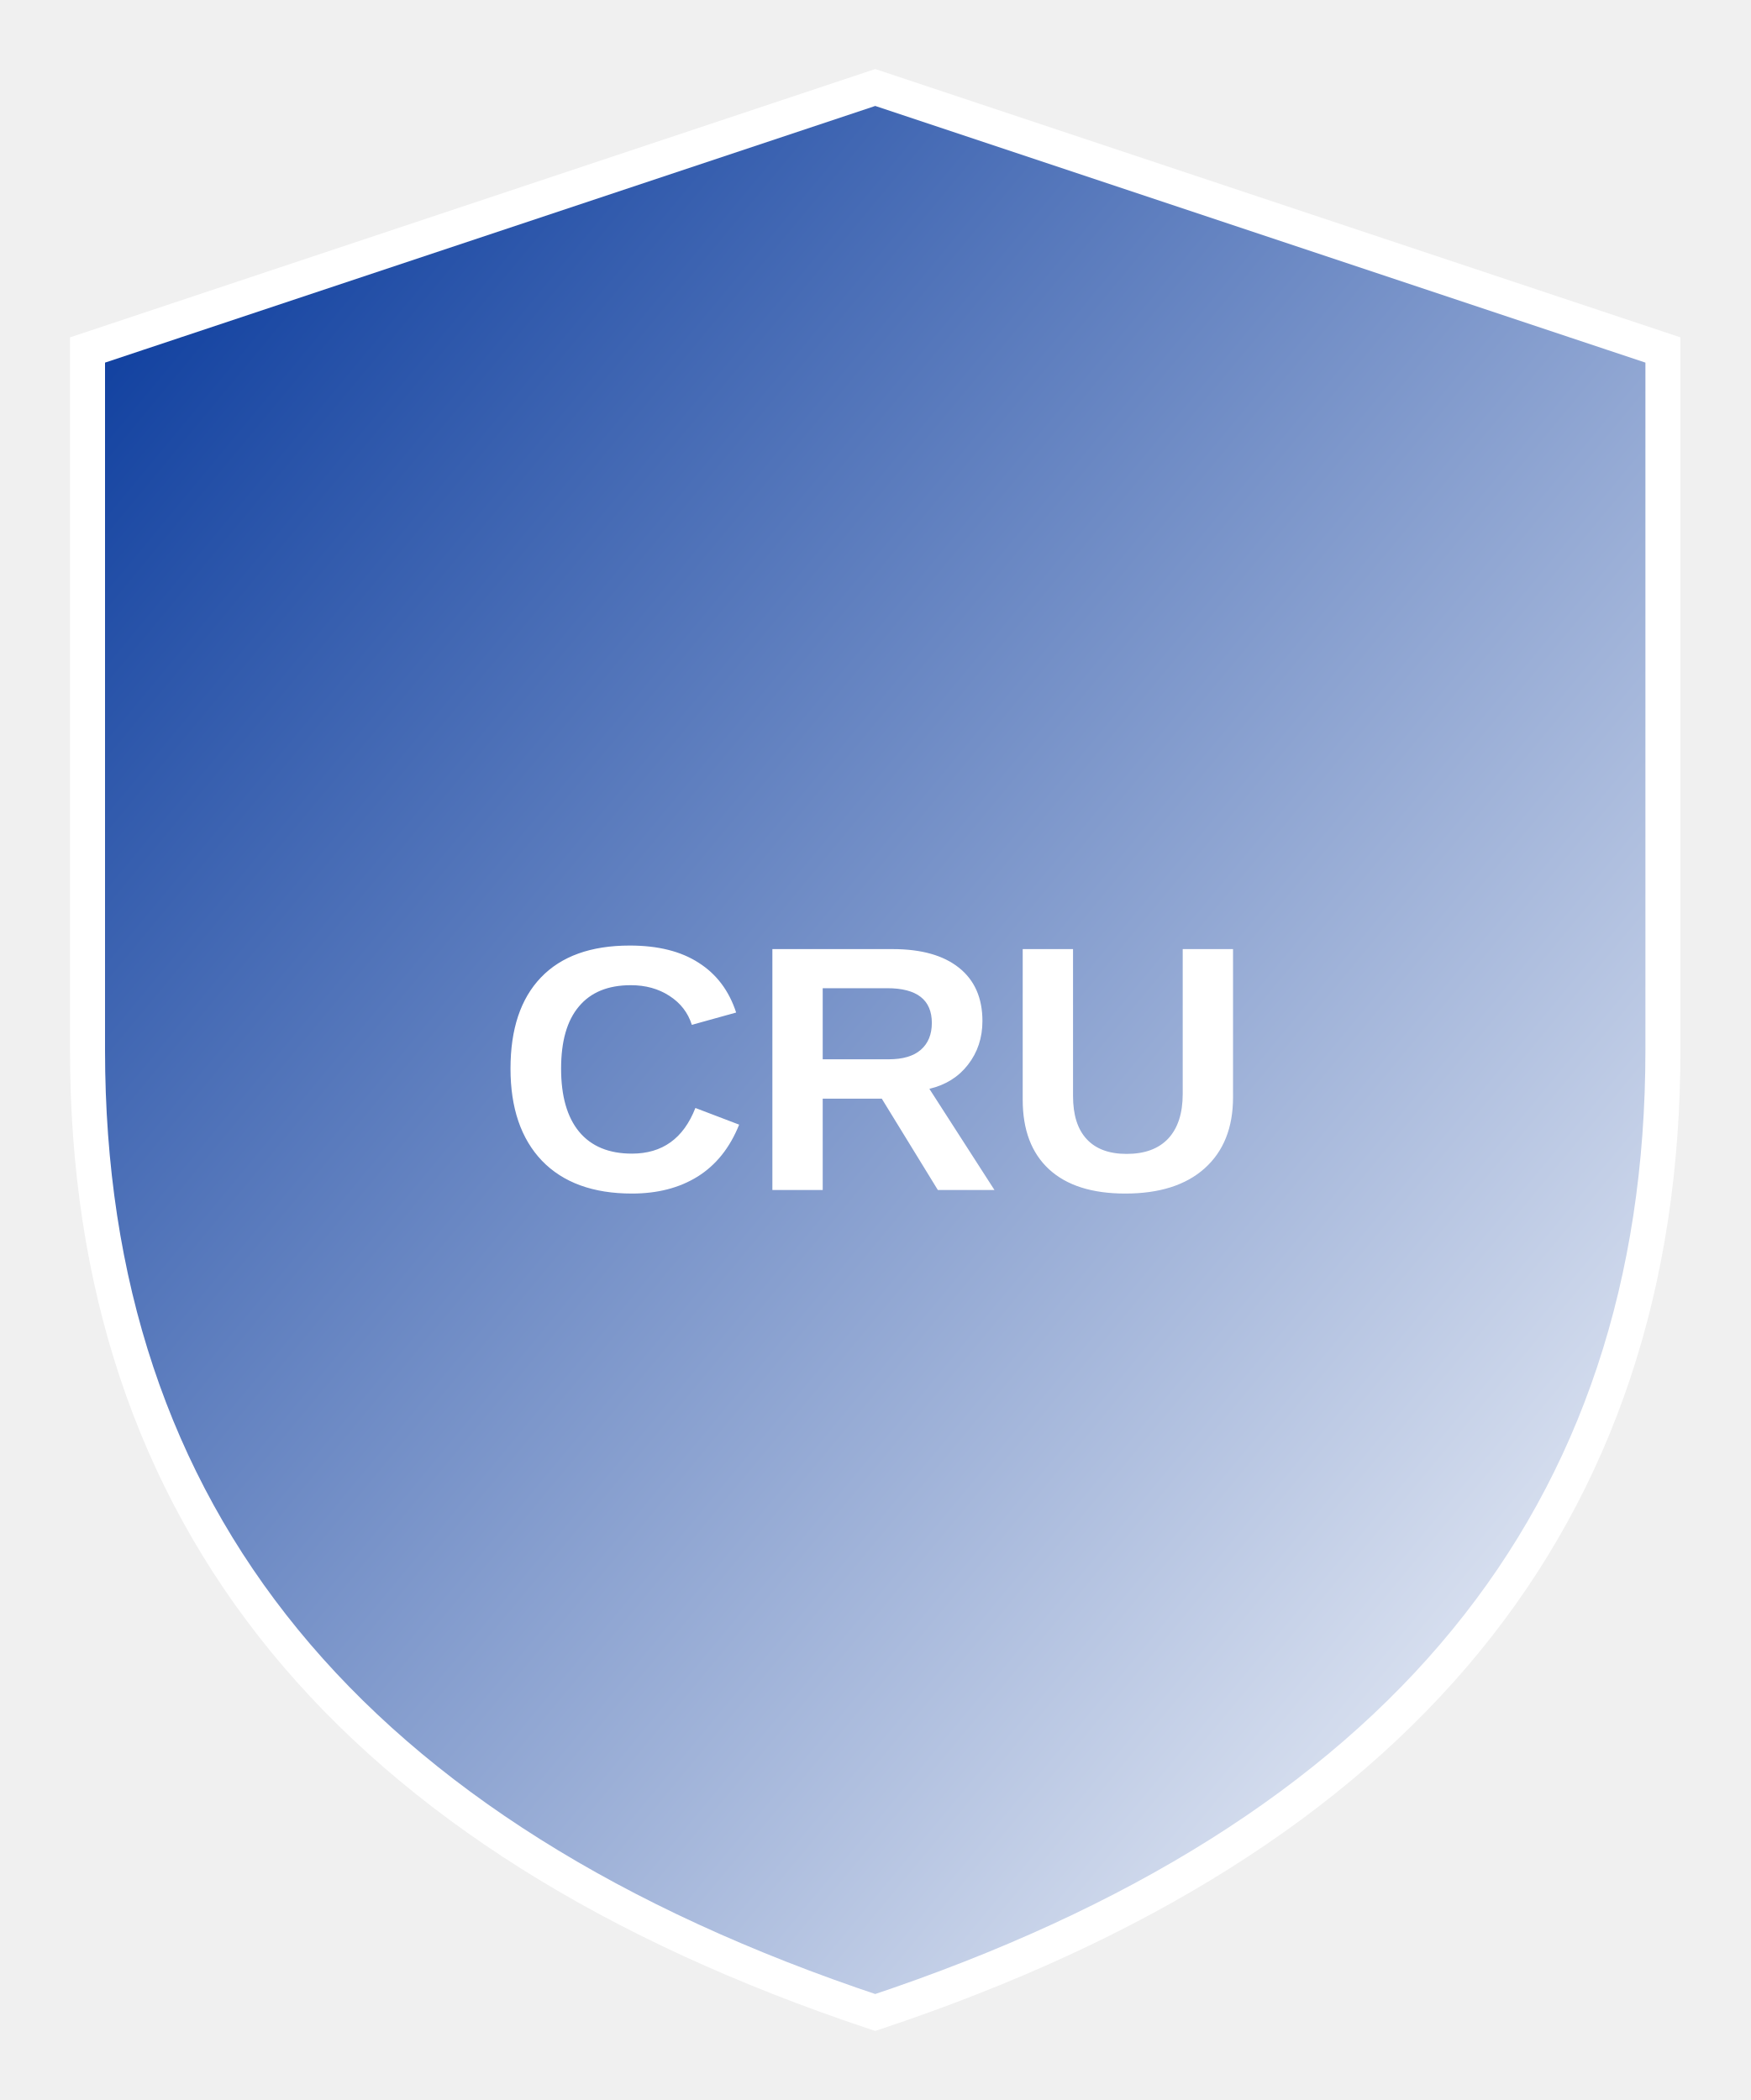
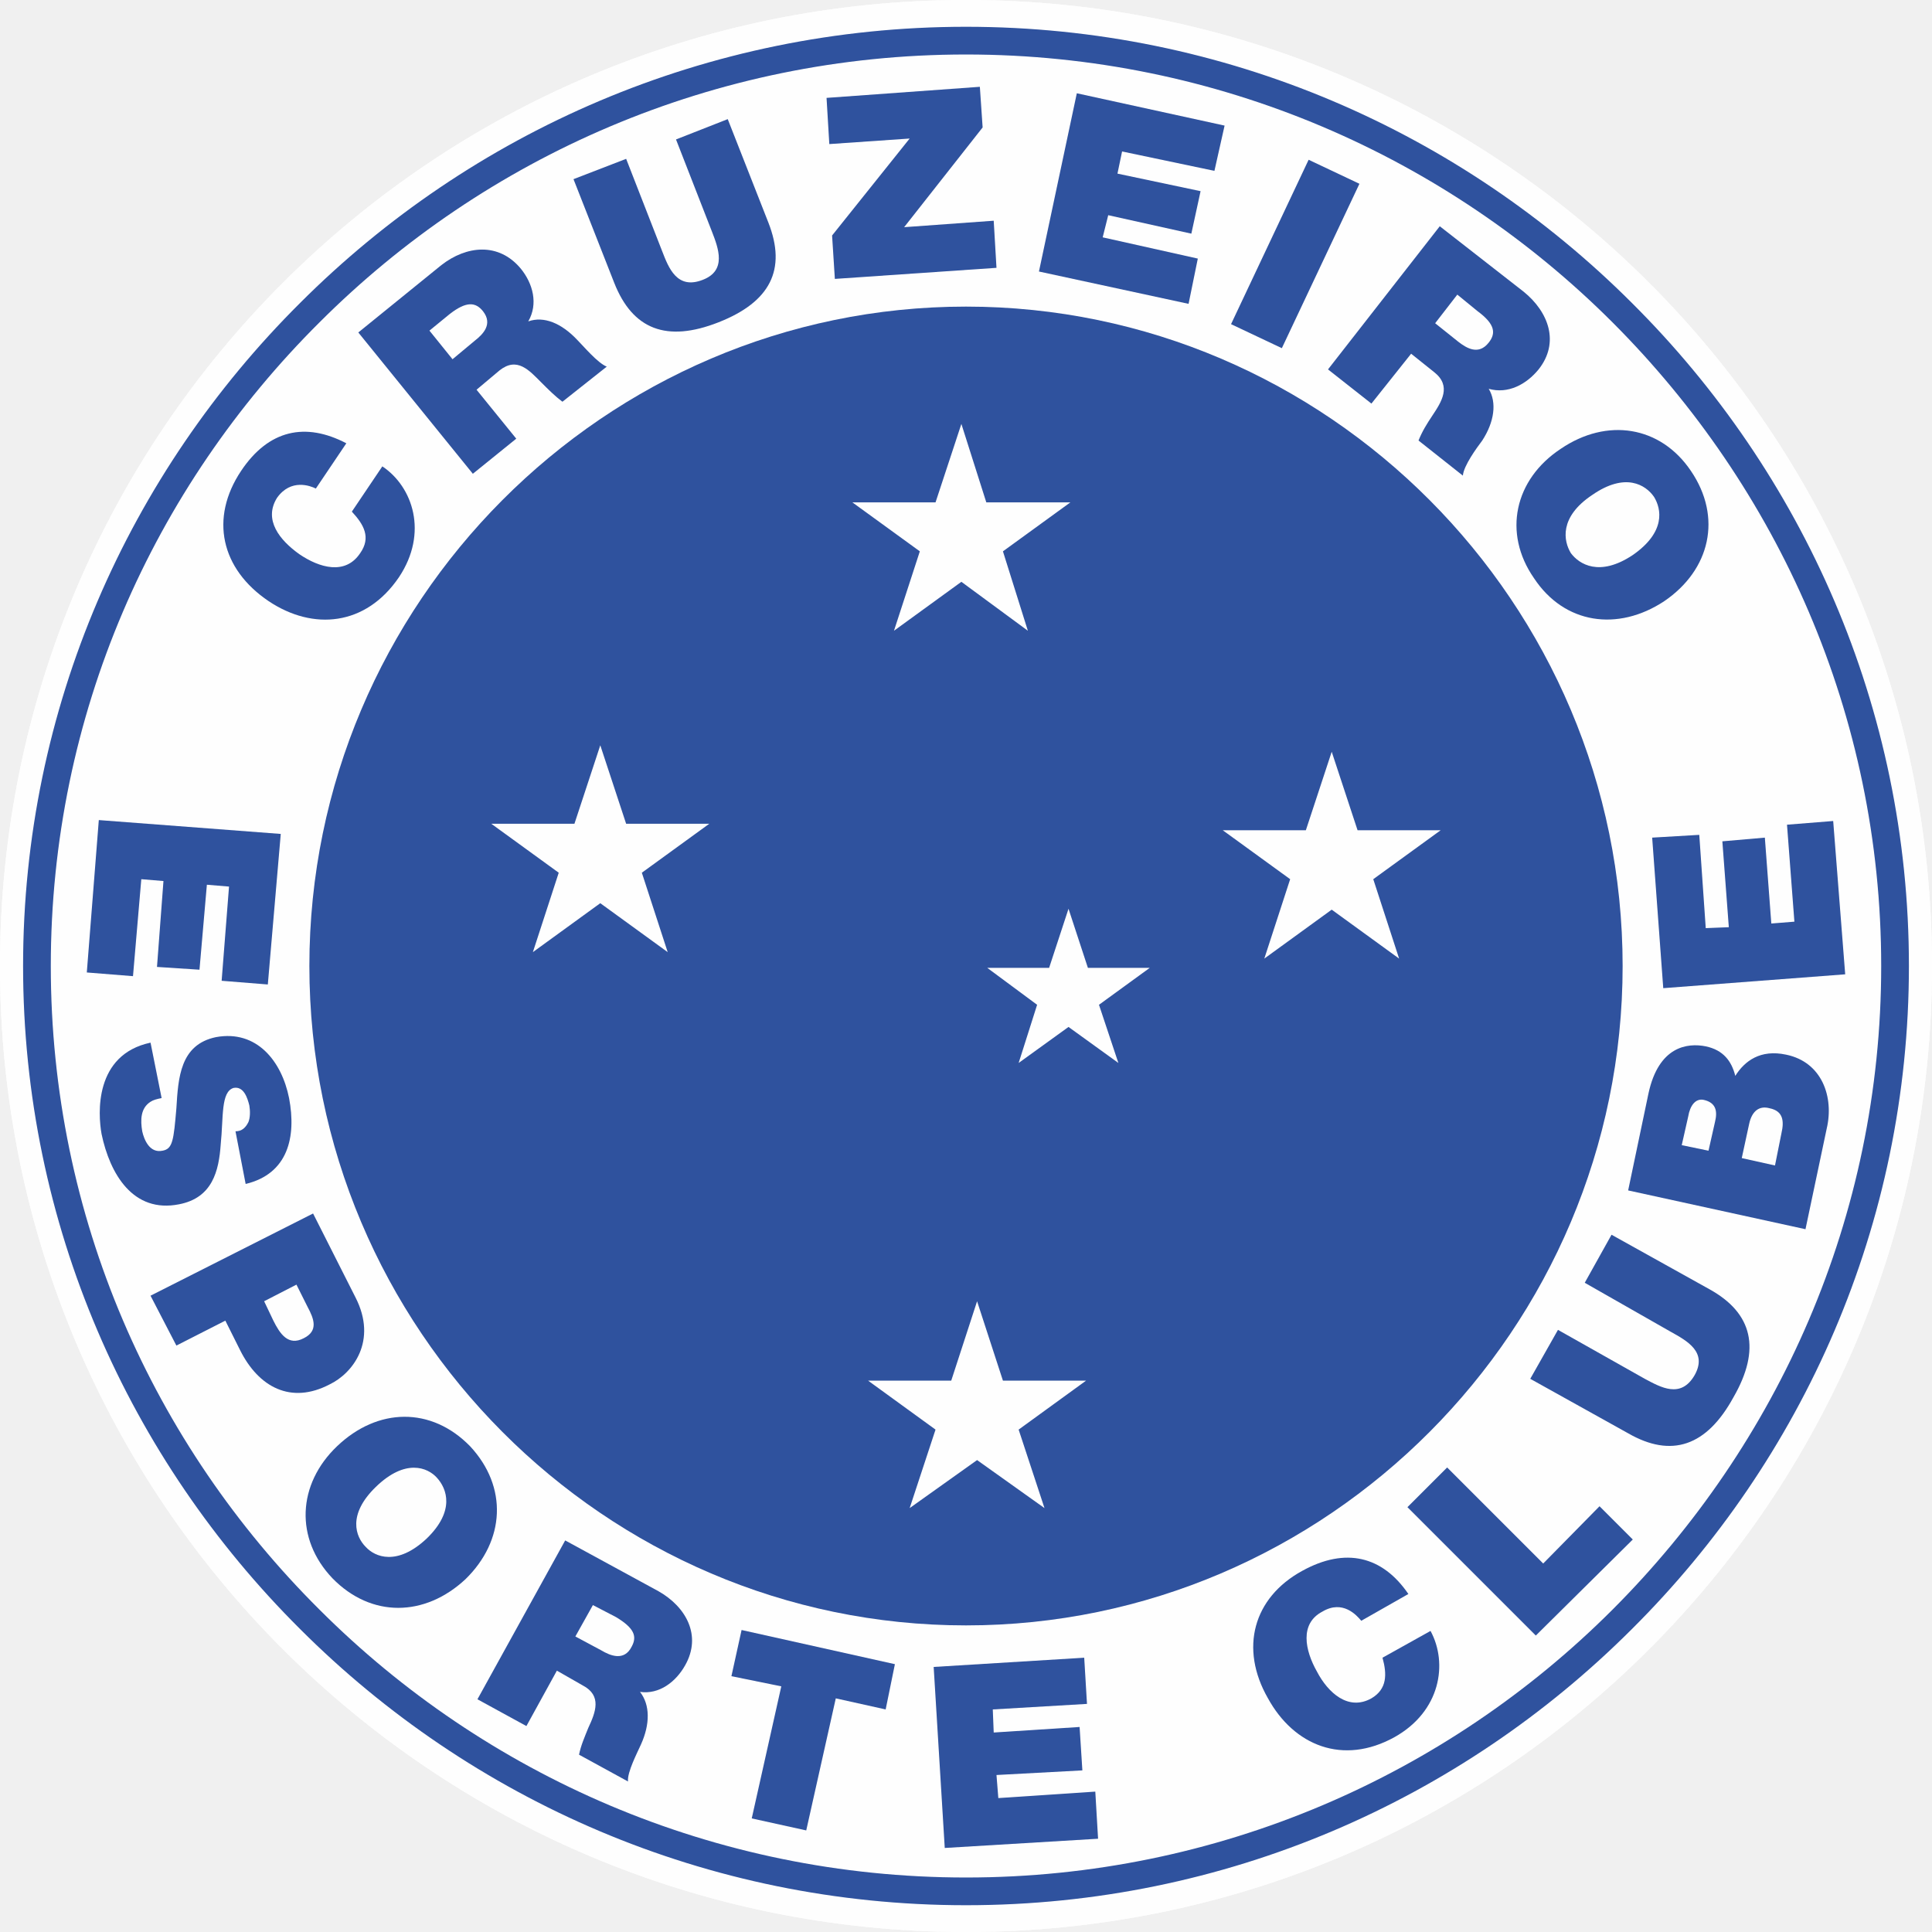
- <svg xmlns="http://www.w3.org/2000/svg" viewBox="0 0 100 120">
-   <defs>
-     <linearGradient id="g" x1="0" y1="0" x2="1" y2="1">
-       <stop offset="0%" stop-color="#003399" />
-       <stop offset="100%" stop-color="#FFFFFF" />
-     </linearGradient>
-   </defs>
-   <path d="M50 5 L95 20 L95 60 Q95 100 50 115 Q5 100 5 60 L5 20 Z" fill="url(#g)" stroke="#FFFFFF" stroke-width="2" />
-   <text x="50" y="68" text-anchor="middle" font-family="Arial,sans-serif" font-size="20" font-weight="bold" fill="white" stroke="none" stroke-width="0.5">CRU</text>
+ <svg xmlns="http://www.w3.org/2000/svg" clip-rule="evenodd" fill-rule="evenodd" height="316.228" image-rendering="optimizeQuality" shape-rendering="geometricPrecision" text-rendering="geometricPrecision" viewBox="0 0 2092 2092" width="316.228">
+   <g fill="#fefefe">
+     <path d="m1058 1409 28 86h90l-73 53 28 85-73-52-73 52 28-85-73-53h90z" />
+     <path d="m1442 814 28 85h90l-73 53 28 86-73-53-73 53 28-86-73-53h90z" />
+     <path d="m1157 984 21 64h67l-55 40 21 63-54-39-54 39 20-63-54-40h67z" />
+     <path d="m1041 459 27 85h91l-73 53 27 86-72-53-73 53 28-86-73-53h90z" />
+     <path d="m650 807 28 85h90l-73 53 28 86-73-53-73 53 28-86-73-53h90z" />
+     <path d="m321 1391-35 18 10 21c7 14 16 28 33 19 16-8 11-21 4-34z" />
+     <path d="m407 1610c-31 30-22 54-11 65 10 11 34 21 66-9 31-30 22-54 11-66-10-11-34-21-66 10z" />
+     <path d="m1612 371c8-10 7-20-12-34l-22-18-24 31 25 20c9 7 22 15 33 1z" />
+     <path d="m523 337c-8-10-18-11-36 3l-22 18 25 31 24-20c9-7 20-18 9-32z" />
+     <path d="m1768 601c36-25 31-50 23-63-9-13-31-27-67-2-36 24-31 50-23 63 9 12 31 26 67 2z" />
+     <path d="m667 1751-25-13-19 34 28 15c10 6 25 12 33-4 6-11 3-20-17-32z" />
+     <path d="m1978 1222-23 109-192-42 22-105c11-51 42-55 62-51 19 4 28 16 32 32 10-16 27-29 55-23 39 8 52 46 44 80zm-101 291c-29 53-67 66-114 39l-106-59 30-53 94 53c17 9 39 22 54-4 14-25-8-37-26-47l-93-53 29-52 106 59c47 26 56 65 26 117zm-214 258-139-139 43-43 104 104 61-62 36 36zm-153 110c-56 31-109 9-137-42-31-54-16-109 37-138 47-26 87-16 115 25l-51 29c-5-6-20-23-42-10-25 13-19 42-6 65 12 23 34 43 59 29 17-10 17-26 12-44l52-29c19 35 11 87-39 115zm-487 120-12-196 163-10 3 50-102 6 1 25 93-6 3 47-93 5 2 25 105-7 3 51zm-64-150-54-12-32 143-59-13 32-143-54-11 11-50 166 37zm-217-48c-10 18-28 32-49 29 11 14 11 35 1 57-4 9-15 30-14 40l-53-29c2-10 6-19 10-29 8-17 15-35-6-46l-28-16-33 60-53-29 95-172 101 55c30 17 47 48 29 80zm-382-94c-41-43-38-102 5-143 44-42 102-43 144 0 41 44 38 102-5 144-44 41-102 42-144-1zm-100-247-16-32-53 27-28-54 176-89 46 91c24 47-3 82-28 94-42 22-77 3-97-37zm-150-234c-4-22-8-86 53-99l12 60c-5 1-9 2-12 4-11 7-11 20-9 32 2 9 8 24 22 21 11-2 12-11 15-46 2-33 4-69 43-77 44-8 71 26 79 66 8 42-1 82-47 93l-11-57c7 0 11-4 14-10 2-5 2-12 1-18-2-8-6-21-17-19-14 4-11 32-14 61-2 29-9 58-45 65-50 10-75-33-84-76zm-3-340 197 15-14 163-50-4 8-102-24-2-8 92-46-3 7-93-24-2-9 105-50-4zm154-378c30-45 70-53 114-30l-33 49c-6-3-27-11-42 10-15 24 3 46 24 61 22 15 50 23 66-1 12-17 4-31-9-45l33-49c33 22 50 72 18 120-36 53-93 58-141 26-52-35-64-90-30-141zm217-223c27-21 62-25 86 4 13 16 19 38 8 57 17-6 36 2 53 20 7 7 22 25 32 29l-48 38c-8-6-15-13-23-21-13-13-26-28-45-13l-25 21 43 53-47 38-124-153zm200-115 39 100c7 18 16 42 44 31 26-10 17-34 10-52l-39-100 56-22 44 112c20 51 2 86-54 108s-93 8-113-43l-44-112zm383-78 3 44-85 108 97-7 3 51-175 12-3-47 84-105-87 6-3-50zm105 7 160 35-11 49-100-21-5 24 90 19-10 46-90-20-6 24 103 23-10 49-162-35zm251 72 55 26-84 178-55-26zm233 143c27 22 39 55 16 84-13 16-33 27-54 21 9 15 6 36-7 56-6 8-20 27-21 38l-48-38c4-10 9-18 15-27 10-15 21-32 2-47l-25-20-43 54-47-37 121-155zm107 730c0 393-320 714-711 714s-711-321-711-714 320-714 711-714 711 321 711 714zm74-536c34 50 21 107-29 141-50 33-108 25-141-25-34-49-21-107 29-140 50-34 108-25 141 24zm80 397 7 93 25-2-8-105 50-4 13 166-197 15-12-163 51-3 7 101 25-1-7-93zm-165-558c-179-179-427-290-700-290-273 0-521 111-700 290-180 179-291 425-291 697 0 272 111 518 291 697 179 179 427 290 700 290 273 0 521-111 700-290s291-425 291-697-112-518-291-697z" />
+     <path d="m1916 1200c-11-3-19 3-22 17l-8 37 36 8 7-35c3-13 2-24-13-27z" />
+     <path d="m1845 1191c-9-2-15 6-17 18l-7 31 29 6 7-31c3-12 1-21-12-24z" />
+     <path d="m1767 1764c-185 185-440 299-721 299-281 0-536-114-721-299-185-184-300-438-300-718 0-280 115-534 300-718 185-185 440-299 721-299 281 0 536 114 721 299 185 184 300 438 300 718s-115 534-300 718zm-721-1764c-578 0-1046 468-1046 1046s468 1046 1046 1046 1046-468 1046-1046-468-1046-1046-1046z" />
+     <path d="m517 1840 95-172 101 55c30 17 47 48 29 80-10 18-28 32-49 29 11 14 11 35 1 57-4 9-15 30-14 40l-53-29c2-10 6-19 10-29 8-17 15-35-6-46l-28-16-33 60zm297 129 32-143-54-11 11-50 166 37-10 49-54-12-32 143zm209 32-12-196 163-10 3 50-102 6 1 25 93-6 3 47-93 5 2 25 105-7 3 51zm-677-258c179 179 427 290 700 290 273 0 521-111 700-290s291-425 291-697-112-518-291-697-427-290-700-290c-273 0-521 111-700 290-180 179-291 425-291 697s111 518 291 697zm700 17c-391 0-711-321-711-714s320-714 711-714 711 321 711 714-320 714-711 714zm-542-50c-44 41-102 42-144-1-41-43-38-102 5-143 44-42 102-43 144 0 41 44 38 102-5 144zm1212-321 29-52 106 59c47 26 56 65 26 117-29 53-67 66-114 39l-106-59 30-53 94 53c17 9 39 22 54-4 14-25-8-37-26-47zm239-58-192-42 22-105c11-51 42-55 62-51 19 4 28 16 32 32 10-16 27-29 55-23 39 8 52 46 44 80zm-582 508c-31-54-16-109 37-138 47-26 87-16 115 25l-51 29c-5-6-20-23-42-10-25 13-19 42-6 65 12 23 34 43 59 29 17-10 17-26 12-44l52-29c19 35 11 87-39 115-56 31-109 9-137-42zm290-68-139-139 43-43 104 104 61-62 36 36zm-1306-272c-42 22-77 3-97-37l-16-32-53 27-28-54 176-89 46 91c24 47-3 82-28 94zm-163-195c-50 10-75-33-84-76-4-22-8-86 53-99l12 60c-5 1-9 2-12 4-11 7-11 20-9 32 2 9 8 24 22 21 11-2 12-11 15-46 2-33 4-69 43-77 44-8 71 26 79 66 8 42-1 82-47 93l-11-57c7 0 11-4 14-10 2-5 2-12 1-18-2-8-6-21-17-19-14 4-11 32-14 61-2 29-9 58-45 65zm30-346-8 92-46-3 7-93-24-2-9 105-50-4 13-165 197 15-14 163-50-4 8-102zm208-333c-36 53-93 58-141 26-52-35-64-90-30-141 30-45 70-53 114-30l-33 49c-6-3-27-11-42 10-15 24 3 46 24 61 22 15 50 23 66-1 12-17 4-31-9-45l33-49c33 22 50 72 18 120zm80-112-124-153 90-73c27-21 62-25 86 4 13 16 19 38 8 57 17-6 36 2 53 20 7 7 22 25 32 29l-48 38c-8-6-15-13-23-21-13-13-26-28-45-13l-25 21 43 53zm266-164c-56 22-93 8-113-43l-44-112 57-22 39 100c7 18 16 42 44 31 26-10 17-34 10-52l-39-100 56-22 44 112c20 51 2 86-54 108zm301-59-175 12-3-47 84-105-87 6-3-50 166-12 3 44-85 108 97-7zm208 39-162-35 41-193 160 35-11 49-100-21-5 24 90 19-10 46-90-20-6 24 103 23zm101 48-55-26 84-178 55 26zm196 138-48-38c4-10 9-18 15-27 10-15 21-32 2-47l-25-20-43 54-47-37 121-155 91 71c27 22 39 55 16 84-13 16-33 27-54 21 9 15 6 36-7 56-6 8-20 27-21 38zm218 136c-50 33-108 25-141-25-34-49-21-107 29-140 50-34 108-25 141 24 34 50 21 107-29 141zm-1 419-12-163 51-3 7 101 25-1-7-93 46-4 7 93 25-2-8-105 50-4 13 166z" />
+     <path d="m396 1675c10 11 34 21 66-9 31-30 22-54 11-66-10-11-34-21-66 10-31 30-22 54-11 65z" />
+     <path d="m329 1449c16-8 11-21 4-34l-12-24-35 18 10 21c7 14 16 28 33 19z" />
+     <path d="m1046 2063c-281 0-536-114-721-299-185-184-300-438-300-718s115-534 300-718c185-185 440-299 721-299 281 0 536 114 721 299 185 184 300 438 300 718s-115 534-300 718c-185 185-440 299-721 299zm-1046-1017c0 578 468 1046 1046 1046s1046-468 1046-1046-468-1046-1046-1046-1046 468-1046 1046z" />
+     <path d="m651 1787c10 6 25 12 33-4 6-11 3-20-17-32l-25-13-19 34z" />
+     <path d="m1013 1548-28 85 73-52 73 52-28-85 73-53h-90l-28-86-28 86h-90z" />
+     <path d="m1103 1151 54-39 54 39-21-63 55-40h-67l-21-64-21 64h-67l54 40z" />
+     <path d="m1397 952-28 86 73-53 73 53-28-86 73-53h-90l-28-85-28 85h-90z" />
+     <path d="m1113 683-27-86 73-53h-91l-27-85-28 85h-90l73 53-28 86 73-53z" />
+     <path d="m678 892-28-85-28 85h-90l73 53-28 86 73-53 73 53-28-86 73-53z" />
+     <path d="m490 389 24-20c9-7 20-18 9-32-8-10-18-11-36 3l-22 18z" />
+     <path d="m1578 319-24 31 25 20c9 7 22 15 33 1 8-10 7-20-12-34z" />
+     <path d="m1724 536c-36 24-31 50-23 63 9 12 31 26 67 2 36-25 31-50 23-63-9-13-31-27-67-2z" />
+     <path d="m1845 1191c-9-2-15 6-17 18l-7 31 29 6 7-31c3-12 1-21-12-24z" />
+     <path d="m1894 1217-8 37 36 8 7-35c3-13 2-24-13-27-11-3-19 3-22 17z" />
+   </g>
+   <path d="m346 1743c-180-179-291-425-291-697s111-518 291-697c179-179 427-290 700-290 273 0 521 111 700 290s291 425 291 697-112 518-291 697-427 290-700 290c-273 0-521-111-700-290zm-321-697c0 280 115 534 300 718 185 185 440 299 721 299 281 0 536-114 721-299 185-184 300-438 300-718s-115-534-300-718c-185-185-440-299-721-299-281 0-536 114-721 299-185 184-300 438-300 718z" fill="#2f529e" />
+   <path d="m335 1046c0 393 320 714 711 714s711-321 711-714-320-714-711-714-711 321-711 714zm650 587 28-85-73-53h90l28-86 28 86h90l-73 53 28 85-73-52zm118-482 20-63-54-40h67l21-64 21 64h67l-55 40 21 63-54-39zm10-468-72-53-73 53 28-86-73-53h90l28-85 27 85h91l-73 53zm256 355 28-86-73-53h90l28-85 28 85h90l-73 53 28 86-73-53zm-646-7-73-53-73 53 28-86-73-53h90l28-85 28 85h90l-73 53z" fill="#2f529e" />
+   <path d="m904 302 175-12-3-51-97 7 85-108-3-44-166 12 3 50 87-6-84 105z" fill="#2f529e" />
+   <path d="m1166 101-41 193 162 35 10-49-103-23 6-24 90 20 10-46-90-19 5-24 100 21 11-49z" fill="#2f529e" />
+   <path d="m1417 173-84 178 55 26 84-178z" fill="#2f529e" />
+   <path d="m1559 245-121 155 47 37 43-54 25 20c19 15 8 32-2 47-6 9-11 17-15 27l48 38c1-11 15-30 21-38 13-20 16-41 7-56 21 6 41-5 54-21 23-29 11-62-16-84zm53 126c-11 14-24 6-33-1l-25-20 24-31 22 18c19 14 20 24 12 34z" fill="#2f529e" />
+   <path d="m1831 510c-33-49-91-58-141-24-50 33-63 91-29 140 33 50 91 58 141 25 50-34 63-91 29-141zm-130 89c-8-13-13-39 23-63 36-25 58-11 67 2 8 13 13 38-23 63-36 24-58 10-67-2z" fill="#2f529e" />
+   <path d="m291 651c48 32 105 27 141-26 32-48 15-98-18-120l-33 49c13 14 21 28 9 45-16 24-44 16-66 1-21-15-39-37-24-61 15-21 36-13 42-10l33-49c-44-23-84-15-114 30-34 51-22 106 30 141z" fill="#2f529e" />
+   <path d="m388 360 124 153 47-38-43-53 25-21c19-15 32 0 45 13 8 8 15 15 23 21l48-38c-10-4-25-22-32-29-17-18-36-26-53-20 11-19 5-41-8-57-24-29-59-25-86-4zm135-23c11 14 0 25-9 32l-24 20-25-31 22-18c18-14 28-13 36-3z" fill="#2f529e" />
+   <path d="m665 306c20 51 57 65 113 43s74-57 54-108l-44-112-56 22 39 100c7 18 16 42-10 52-28 11-37-13-44-31l-39-100-57 22z" fill="#2f529e" />
+   <path d="m304 903-197-15-13 165 50 4 9-105 24 2-7 93 46 3 8-92 24 2-8 102 50 4z" fill="#2f529e" />
+   <path d="m313 1189c-8-40-35-74-79-66-39 8-41 44-43 77-3 35-4 44-15 46-14 3-20-12-22-21-2-12-2-25 9-32 3-2 7-3 12-4l-12-60c-61 13-57 77-53 99 9 43 34 86 84 76 36-7 43-36 45-65 3-29 0-57 14-61 11-2 15 11 17 19 1 6 1 13-1 18-3 6-7 10-14 10l11 57c46-11 55-51 47-93z" fill="#2f529e" />
+   <path d="m339 1314-176 89 28 54 53-27 16 32c20 40 55 59 97 37 25-12 52-47 28-94zm-53 95 35-18 12 24c7 13 12 26-4 34-17 9-26-5-33-19z" fill="#2f529e" />
+   <path d="m509 1566c-42-43-100-42-144 0-43 41-46 100-5 143 42 43 100 42 144 1 43-42 46-100 5-144zm-102 44c32-31 56-21 66-10 11 12 20 36-11 66-32 30-56 20-66 9-11-11-20-35 11-65z" fill="#2f529e" />
+   <path d="m612 1668-95 172 53 29 33-60 28 16c21 11 14 29 6 46-4 10-8 19-10 29l53 29c-1-10 10-31 14-40 10-22 10-43-1-57 21 3 39-11 49-29 18-32 1-63-29-80zm11 104 19-34 25 13c20 12 23 21 17 32-8 16-23 10-33 4z" fill="#2f529e" />
+   <path d="m846 1826-32 143 59 13 32-143 54 12 10-49-166-37-11 50z" fill="#2f529e" />
+   <path d="m1011 1805 12 196 166-10-3-51-105 7-2-25 93-5-3-47-93 6-1-25 102-6-3-50z" fill="#2f529e" />
+   <path d="m1410 1701c-53 29-68 84-37 138 28 51 81 73 137 42 50-28 58-80 39-115l-52 29c5 18 5 34-12 44-25 14-47-6-59-29-13-23-19-52 6-65 22-13 37 4 42 10l51-29c-28-41-68-51-115-25z" fill="#2f529e" />
+   <path d="m1524 1632 139 139 105-104-36-36-61 62-104-104z" fill="#2f529e" />
+   <path d="m1657 1493 106 59c47 27 85 14 114-39 30-52 21-91-26-117l-106-59-29 52 93 53c18 10 40 22 26 47-15 26-37 13-54 4l-94-53z" fill="#2f529e" />
+   <path d="m1763 1289 192 42 23-109c8-34-5-72-44-80-28-6-45 7-55 23-4-16-13-28-32-32-20-4-51 0-62 51zm159-27-36-8 8-37c3-14 11-20 22-17 15 3 16 14 13 27zm-65-47-7 31-29-6 7-31c2-12 8-20 17-18 13 3 15 12 12 24z" fill="#2f529e" />
+   <path d="m1801 1070 197-15-13-166-50 4 8 105-25 2-7-93-46 4 7 93-25 1-7-101-51 3z" fill="#2f529e" />
</svg>
